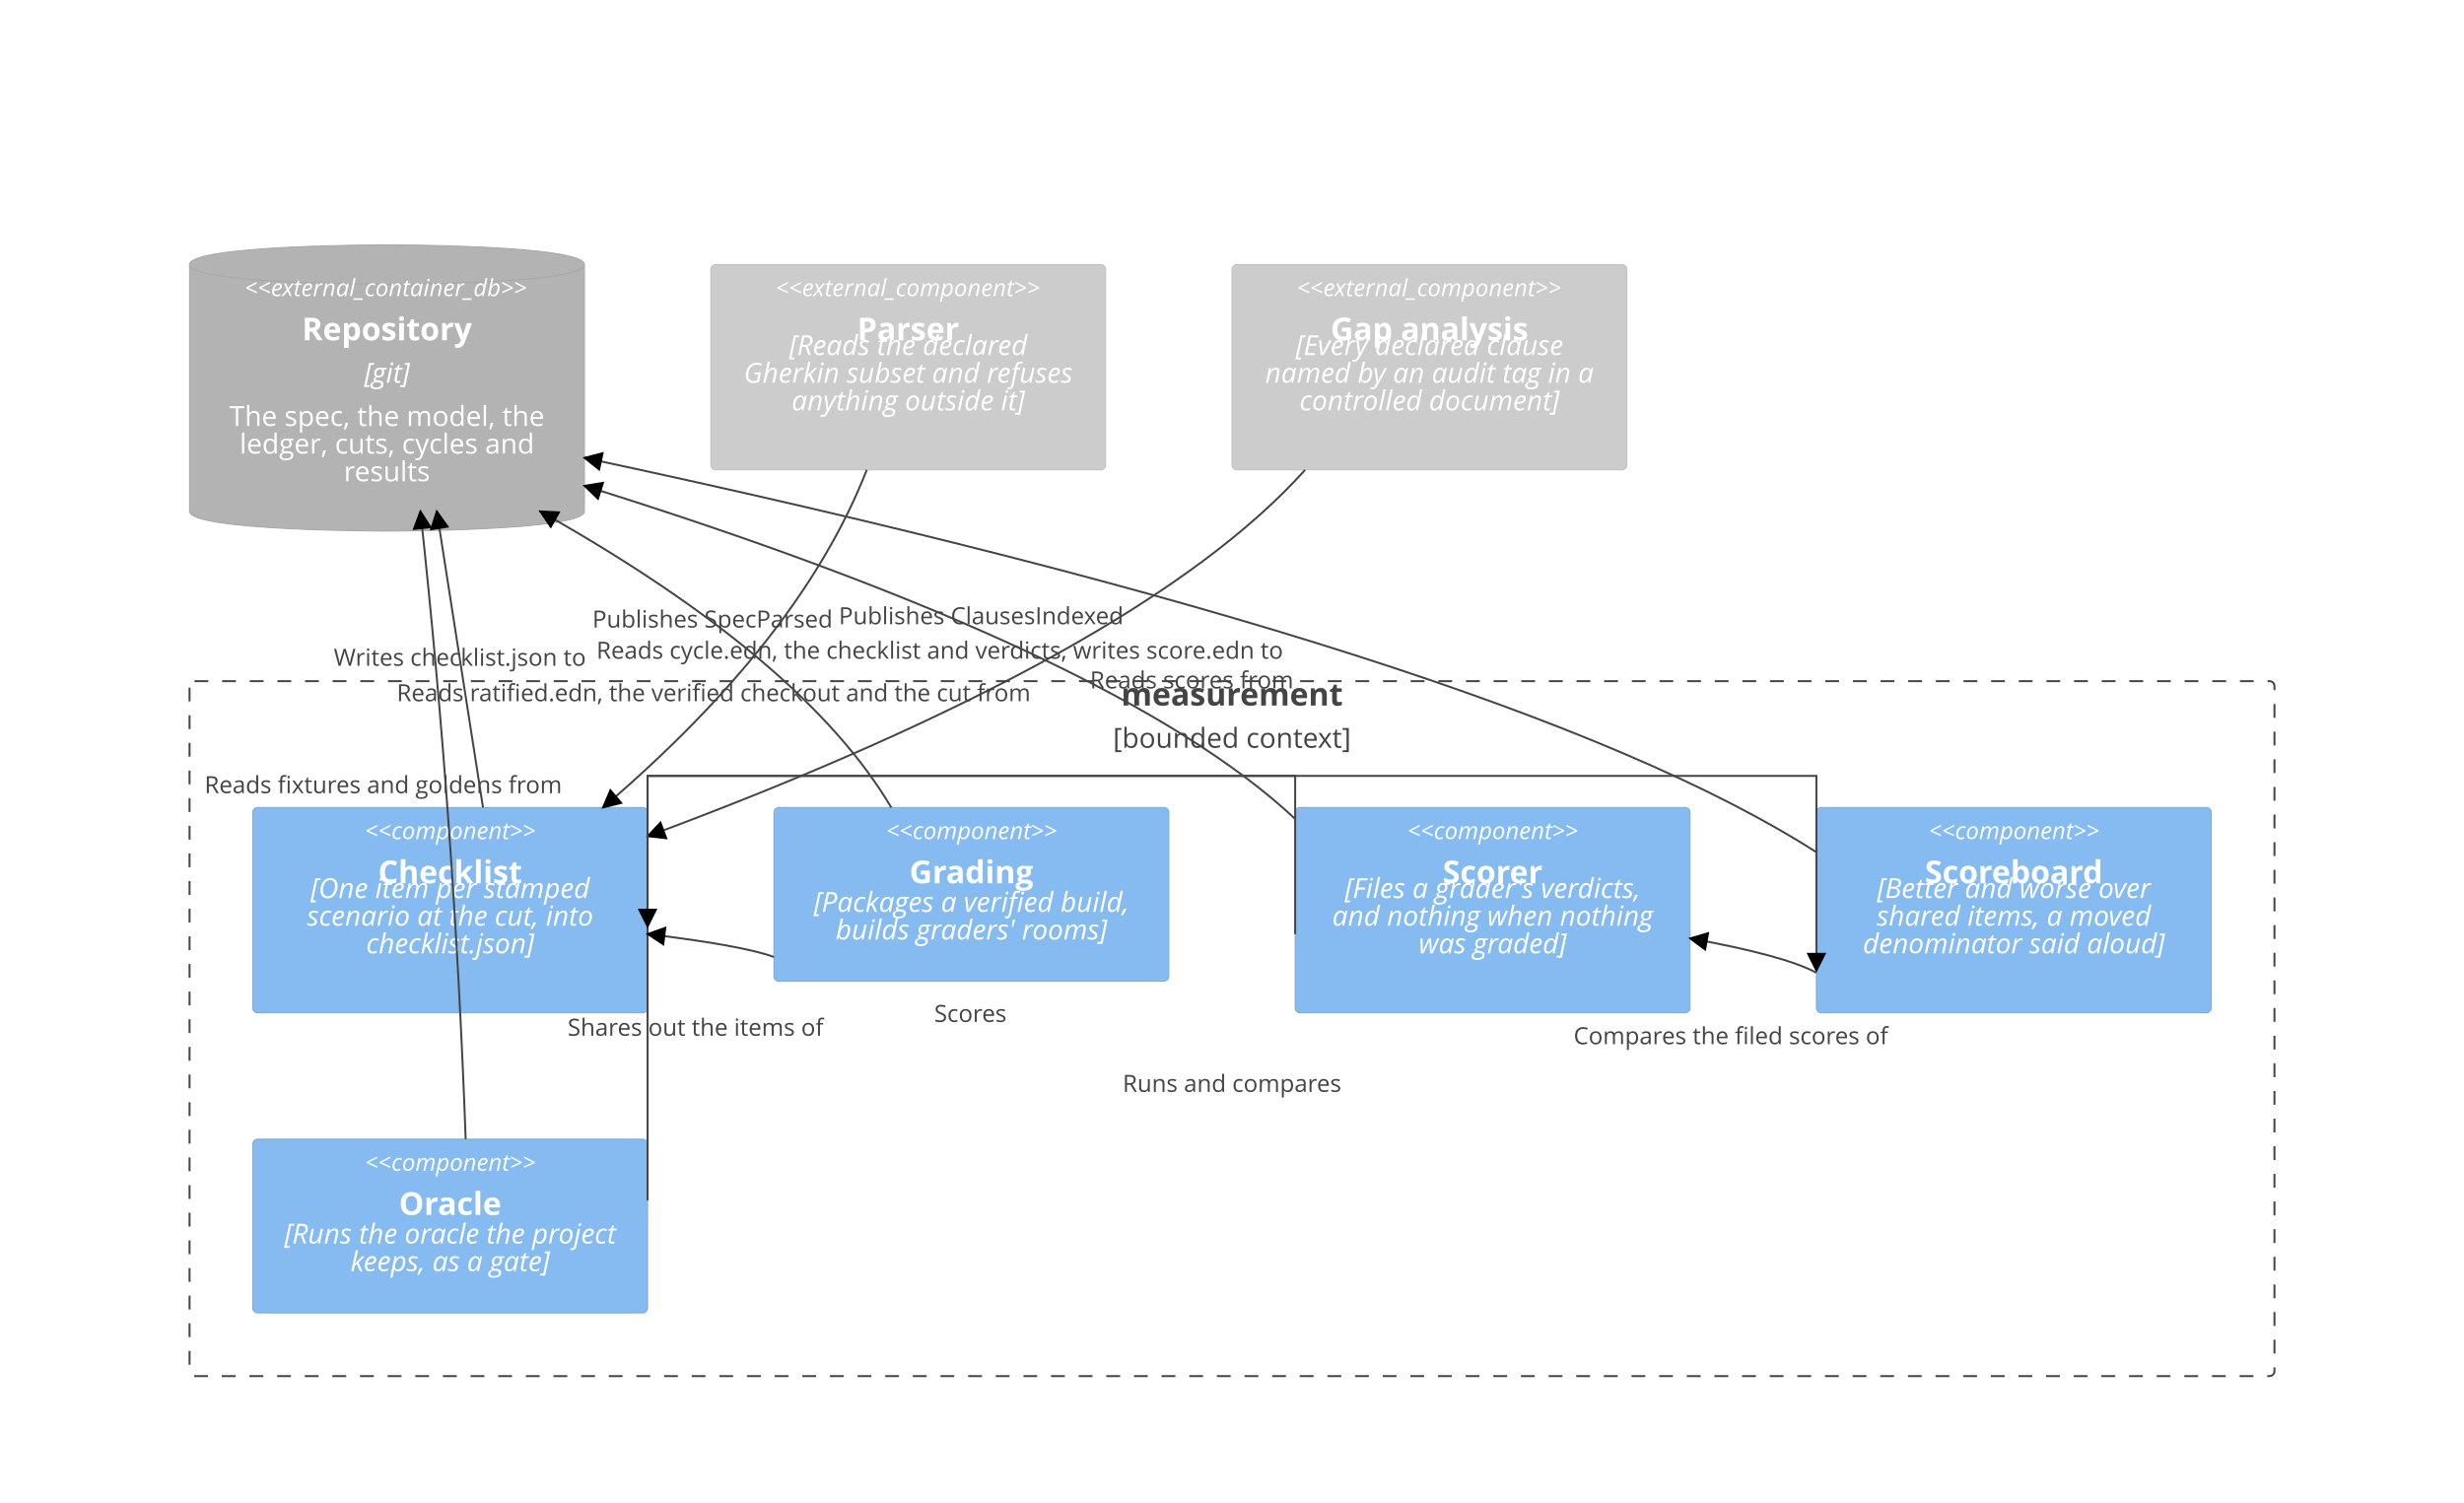
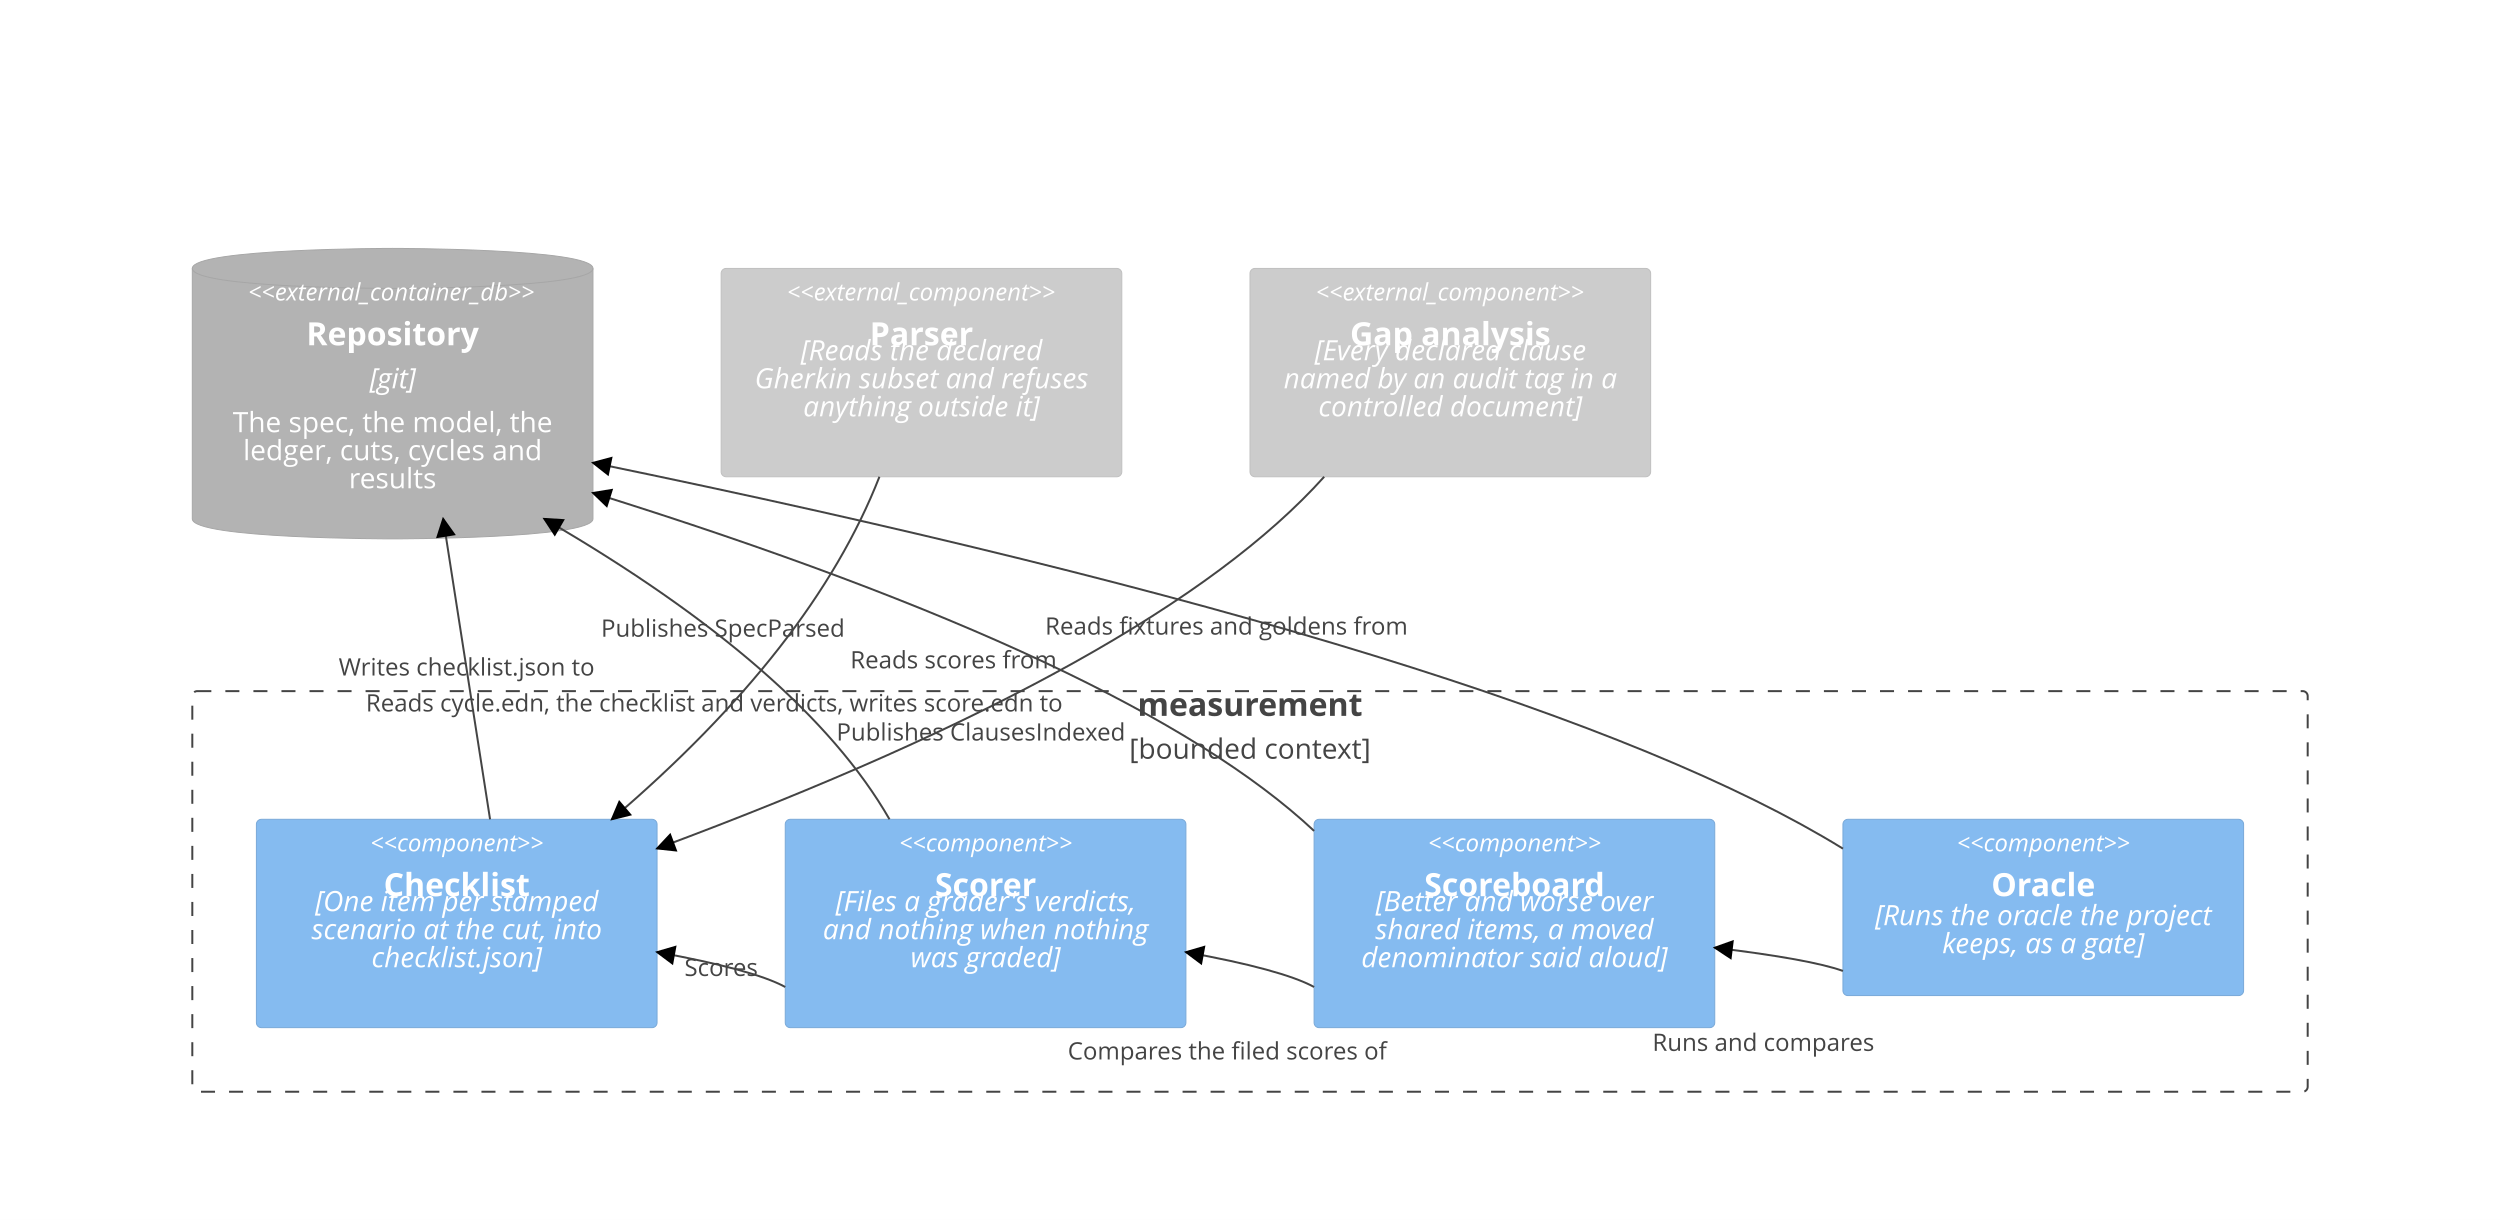
- <svg xmlns="http://www.w3.org/2000/svg" width="100%" viewBox="0 -8 1248 761" style="max-width: 1248.000px;">
-   <rect x="0" y="-8" width="1248" height="761" fill="#FFFFFF" />
+ <svg xmlns="http://www.w3.org/2000/svg" width="100%" viewBox="0 -8 1248 609" style="max-width: 1248.000px;">
+   <rect x="0" y="-8" width="1248" height="609" fill="#FFFFFF" />
  <defs>
    <symbol id="computer" width="24" height="24">
      <path transform="scale(.5)" d="M2 2v13h20v-13h-20zm18 11h-16v-9h16v9zm-10.228 6l.466-1h3.524l.467 1h-4.457zm14.228 3h-24l2-6h2.104l-1.33 4h18.45l-1.297-4h2.073l2 6zm-5-10h-14v-7h14v7z" />
    </symbol>
  </defs>
  <defs>
    <symbol id="database" fill-rule="evenodd" clip-rule="evenodd">
      <path transform="scale(.5)" d="M12.258.001l.256.004.255.005.253.008.251.01.249.012.247.015.246.016.242.019.241.02.239.023.236.024.233.027.231.028.229.031.225.032.223.034.22.036.217.038.214.04.211.041.208.043.205.045.201.046.198.048.194.05.191.051.187.053.183.054.18.056.175.057.172.059.168.06.163.061.16.063.155.064.15.066.074.033.073.033.071.034.07.034.069.035.068.035.067.035.066.035.064.036.064.036.062.036.06.036.06.037.058.037.058.037.055.038.055.038.053.038.052.038.051.039.05.039.048.039.047.039.045.04.044.04.043.04.041.04.04.041.039.041.037.041.036.041.034.041.033.042.032.042.03.042.029.042.027.042.026.043.024.043.023.043.021.043.02.043.018.044.017.043.015.044.013.044.012.044.011.045.009.044.007.045.006.045.004.045.002.045.001.045v17l-.001.045-.002.045-.004.045-.006.045-.007.045-.009.044-.011.045-.012.044-.013.044-.015.044-.017.043-.018.044-.02.043-.021.043-.023.043-.024.043-.026.043-.027.042-.029.042-.03.042-.032.042-.033.042-.034.041-.036.041-.037.041-.039.041-.04.041-.041.04-.043.04-.044.04-.045.04-.047.039-.048.039-.05.039-.051.039-.052.038-.053.038-.055.038-.055.038-.058.037-.058.037-.06.037-.06.036-.062.036-.064.036-.064.036-.066.035-.067.035-.068.035-.069.035-.07.034-.071.034-.073.033-.074.033-.15.066-.155.064-.16.063-.163.061-.168.06-.172.059-.175.057-.18.056-.183.054-.187.053-.191.051-.194.05-.198.048-.201.046-.205.045-.208.043-.211.041-.214.04-.217.038-.22.036-.223.034-.225.032-.229.031-.231.028-.233.027-.236.024-.239.023-.241.02-.242.019-.246.016-.247.015-.249.012-.251.01-.253.008-.255.005-.256.004-.258.001-.258-.001-.256-.004-.255-.005-.253-.008-.251-.01-.249-.012-.247-.015-.245-.016-.243-.019-.241-.02-.238-.023-.236-.024-.234-.027-.231-.028-.228-.031-.226-.032-.223-.034-.22-.036-.217-.038-.214-.04-.211-.041-.208-.043-.204-.045-.201-.046-.198-.048-.195-.05-.19-.051-.187-.053-.184-.054-.179-.056-.176-.057-.172-.059-.167-.06-.164-.061-.159-.063-.155-.064-.151-.066-.074-.033-.072-.033-.072-.034-.07-.034-.069-.035-.068-.035-.067-.035-.066-.035-.064-.036-.063-.036-.062-.036-.061-.036-.06-.037-.058-.037-.057-.037-.056-.038-.055-.038-.053-.038-.052-.038-.051-.039-.049-.039-.049-.039-.046-.039-.046-.04-.044-.04-.043-.04-.041-.04-.04-.041-.039-.041-.037-.041-.036-.041-.034-.041-.033-.042-.032-.042-.03-.042-.029-.042-.027-.042-.026-.043-.024-.043-.023-.043-.021-.043-.02-.043-.018-.044-.017-.043-.015-.044-.013-.044-.012-.044-.011-.045-.009-.044-.007-.045-.006-.045-.004-.045-.002-.045-.001-.045v-17l.001-.045.002-.045.004-.045.006-.045.007-.045.009-.044.011-.045.012-.044.013-.044.015-.044.017-.043.018-.044.02-.043.021-.043.023-.043.024-.043.026-.043.027-.042.029-.042.03-.042.032-.042.033-.042.034-.041.036-.041.037-.041.039-.041.04-.041.041-.04.043-.04.044-.04.046-.04.046-.039.049-.039.049-.039.051-.039.052-.038.053-.038.055-.038.056-.038.057-.037.058-.037.06-.037.061-.036.062-.036.063-.036.064-.036.066-.035.067-.035.068-.035.069-.035.07-.034.072-.034.072-.033.074-.033.151-.066.155-.064.159-.063.164-.061.167-.06.172-.059.176-.057.179-.056.184-.054.187-.053.19-.051.195-.05.198-.048.201-.046.204-.045.208-.043.211-.041.214-.04.217-.038.22-.036.223-.034.226-.032.228-.031.231-.028.234-.027.236-.024.238-.023.241-.02.243-.019.245-.016.247-.015.249-.012.251-.01.253-.008.255-.005.256-.004.258-.001.258.001z" />
    </symbol>
  </defs>
  <defs>
    <symbol id="clock" width="24" height="24">
      <path transform="scale(.5)" d="M12 2c5.514 0 10 4.486 10 10s-4.486 10-10 10-10-4.486-10-10 4.486-10 10-10zm0-2c-6.627 0-12 5.373-12 12s5.373 12 12 12 12-5.373 12-12-5.373-12-12-12zm5.848 12.459c.202.038.202.333.001.372-1.907.361-6.045 1.111-6.547 1.111-.719 0-1.301-.582-1.301-1.301 0-.512.77-5.447 1.125-7.445.034-.192.312-.181.343.014l.985 6.238 5.394 1.011z" />
    </symbol>
  </defs>
  <g class="person-man">
    <path fill="#B3B3B3" stroke-width="0.5" stroke="#A6A6A6" d="M96,126c0,-10 100,-10 100,-10c0,0 100,0 100,10l0,125c0,10 -100,10 -100,10c0,0 -100,0 -100,-10l0,-125" />
    <path fill="none" stroke-width="0.5" stroke="#A6A6A6" d="M96,126c0,10 100,10 100,10c0,0 100,0 100,-10" />
    <text fill="#FFFFFF" font-family="Open Sans,sans-serif" font-size="12" font-style="italic" lengthAdjust="spacing" textLength="143" x="124" y="142">&lt;&lt;external_container_db&gt;&gt;</text>
    <text x="196.00" y="160.00" dominant-baseline="middle" fill="#FFFFFF" style="text-anchor: middle; font-size: 16px; font-weight: bold; font-family: Open Sans,sans-serif">
      <tspan dy="0.00" alignment-baseline="mathematical">Repository</tspan>
    </text>
    <text x="196.00" y="182.00" dominant-baseline="middle" fill="#FFFFFF" style="text-anchor: middle; font-size: 14px; font-weight: normal; font-family: Open Sans,sans-serif" font-style="italic">
      <tspan dy="0.00" alignment-baseline="mathematical">[git]</tspan>
    </text>
    <text x="196.00" y="218.00" dominant-baseline="middle" fill="#FFFFFF" style="text-anchor: middle; font-size: 14px; font-weight: normal; font-family: Open Sans,sans-serif">
      <tspan dy="-14.00" alignment-baseline="mathematical">The spec, the model, the</tspan>
    </text>
    <text x="196.00" y="218.00" dominant-baseline="middle" fill="#FFFFFF" style="text-anchor: middle; font-size: 14px; font-weight: normal; font-family: Open Sans,sans-serif">
      <tspan dy="0.00" alignment-baseline="mathematical">ledger, cuts, cycles and</tspan>
    </text>
    <text x="196.00" y="218.00" dominant-baseline="middle" fill="#FFFFFF" style="text-anchor: middle; font-size: 14px; font-weight: normal; font-family: Open Sans,sans-serif">
      <tspan dy="14.00" alignment-baseline="mathematical">results</tspan>
    </text>
  </g>
  <g class="person-man">
    <rect x="360" y="126" fill="#CCCCCC" stroke="#BFBFBF" width="200" height="104" rx="2.5" ry="2.5" stroke-width="0.5" />
    <text fill="#FFFFFF" font-family="Open Sans,sans-serif" font-size="12" font-style="italic" lengthAdjust="spacing" textLength="133" x="393" y="142">&lt;&lt;external_component&gt;&gt;</text>
    <text x="460.00" y="160.00" dominant-baseline="middle" fill="#FFFFFF" style="text-anchor: middle; font-size: 16px; font-weight: bold; font-family: Open Sans,sans-serif">
      <tspan dy="0.00" alignment-baseline="mathematical">Parser</tspan>
    </text>
    <text x="460.00" y="182.00" dominant-baseline="middle" fill="#FFFFFF" style="text-anchor: middle; font-size: 14px; font-weight: normal; font-family: Open Sans,sans-serif" font-style="italic">
      <tspan dy="-14.00" alignment-baseline="mathematical">[Reads the declared</tspan>
    </text>
    <text x="460.00" y="182.00" dominant-baseline="middle" fill="#FFFFFF" style="text-anchor: middle; font-size: 14px; font-weight: normal; font-family: Open Sans,sans-serif" font-style="italic">
      <tspan dy="0.00" alignment-baseline="mathematical">Gherkin subset and refuses</tspan>
    </text>
    <text x="460.00" y="182.00" dominant-baseline="middle" fill="#FFFFFF" style="text-anchor: middle; font-size: 14px; font-weight: normal; font-family: Open Sans,sans-serif" font-style="italic">
      <tspan dy="14.00" alignment-baseline="mathematical">anything outside it]</tspan>
    </text>
  </g>
  <g class="person-man">
    <rect x="624" y="126" fill="#CCCCCC" stroke="#BFBFBF" width="200" height="104" rx="2.5" ry="2.5" stroke-width="0.5" />
    <text fill="#FFFFFF" font-family="Open Sans,sans-serif" font-size="12" font-style="italic" lengthAdjust="spacing" textLength="133" x="657" y="142">&lt;&lt;external_component&gt;&gt;</text>
    <text x="724.00" y="160.00" dominant-baseline="middle" fill="#FFFFFF" style="text-anchor: middle; font-size: 16px; font-weight: bold; font-family: Open Sans,sans-serif">
      <tspan dy="0.00" alignment-baseline="mathematical">Gap analysis</tspan>
    </text>
    <text x="724.00" y="182.00" dominant-baseline="middle" fill="#FFFFFF" style="text-anchor: middle; font-size: 14px; font-weight: normal; font-family: Open Sans,sans-serif" font-style="italic">
      <tspan dy="-14.00" alignment-baseline="mathematical">[Every declared clause</tspan>
    </text>
    <text x="724.00" y="182.00" dominant-baseline="middle" fill="#FFFFFF" style="text-anchor: middle; font-size: 14px; font-weight: normal; font-family: Open Sans,sans-serif" font-style="italic">
      <tspan dy="0.00" alignment-baseline="mathematical">named by an audit tag in a</tspan>
    </text>
    <text x="724.00" y="182.00" dominant-baseline="middle" fill="#FFFFFF" style="text-anchor: middle; font-size: 14px; font-weight: normal; font-family: Open Sans,sans-serif" font-style="italic">
      <tspan dy="14.00" alignment-baseline="mathematical">controlled document]</tspan>
    </text>
  </g>
  <g class="person-man">
    <rect x="128" y="401" fill="#85BBF0" stroke="#78A8D8" width="200" height="104" rx="2.5" ry="2.5" stroke-width="0.5" />
    <text fill="#FFFFFF" font-family="Open Sans,sans-serif" font-size="12" font-style="italic" lengthAdjust="spacing" textLength="86" x="185" y="417">&lt;&lt;component&gt;&gt;</text>
    <text x="228.00" y="435.00" dominant-baseline="middle" fill="#FFFFFF" style="text-anchor: middle; font-size: 16px; font-weight: bold; font-family: Open Sans,sans-serif">
      <tspan dy="0.00" alignment-baseline="mathematical">Checklist</tspan>
    </text>
    <text x="228.00" y="457.00" dominant-baseline="middle" fill="#FFFFFF" style="text-anchor: middle; font-size: 14px; font-weight: normal; font-family: Open Sans,sans-serif" font-style="italic">
      <tspan dy="-14.00" alignment-baseline="mathematical">[One item per stamped</tspan>
    </text>
    <text x="228.00" y="457.00" dominant-baseline="middle" fill="#FFFFFF" style="text-anchor: middle; font-size: 14px; font-weight: normal; font-family: Open Sans,sans-serif" font-style="italic">
      <tspan dy="0.00" alignment-baseline="mathematical">scenario at the cut, into</tspan>
    </text>
    <text x="228.00" y="457.00" dominant-baseline="middle" fill="#FFFFFF" style="text-anchor: middle; font-size: 14px; font-weight: normal; font-family: Open Sans,sans-serif" font-style="italic">
      <tspan dy="14.00" alignment-baseline="mathematical">checklist.json]</tspan>
    </text>
  </g>
  <g class="person-man">
-     <rect x="392" y="401" fill="#85BBF0" stroke="#78A8D8" width="200" height="88" rx="2.5" ry="2.5" stroke-width="0.5" />
+     <rect x="392" y="401" fill="#85BBF0" stroke="#78A8D8" width="200" height="104" rx="2.5" ry="2.5" stroke-width="0.5" />
    <text fill="#FFFFFF" font-family="Open Sans,sans-serif" font-size="12" font-style="italic" lengthAdjust="spacing" textLength="86" x="449" y="417">&lt;&lt;component&gt;&gt;</text>
    <text x="492.00" y="435.00" dominant-baseline="middle" fill="#FFFFFF" style="text-anchor: middle; font-size: 16px; font-weight: bold; font-family: Open Sans,sans-serif">
-       <tspan dy="0.00" alignment-baseline="mathematical">Grading</tspan>
+       <tspan dy="0.00" alignment-baseline="mathematical">Scorer</tspan>
    </text>
    <text x="492.00" y="457.00" dominant-baseline="middle" fill="#FFFFFF" style="text-anchor: middle; font-size: 14px; font-weight: normal; font-family: Open Sans,sans-serif" font-style="italic">
-       <tspan dy="-7.00" alignment-baseline="mathematical">[Packages a verified build,</tspan>
+       <tspan dy="-14.00" alignment-baseline="mathematical">[Files a grader's verdicts,</tspan>
    </text>
    <text x="492.00" y="457.00" dominant-baseline="middle" fill="#FFFFFF" style="text-anchor: middle; font-size: 14px; font-weight: normal; font-family: Open Sans,sans-serif" font-style="italic">
-       <tspan dy="7.00" alignment-baseline="mathematical">builds graders' rooms]</tspan>
+       <tspan dy="0.00" alignment-baseline="mathematical">and nothing when nothing</tspan>
+     </text>
+     <text x="492.00" y="457.00" dominant-baseline="middle" fill="#FFFFFF" style="text-anchor: middle; font-size: 14px; font-weight: normal; font-family: Open Sans,sans-serif" font-style="italic">
+       <tspan dy="14.00" alignment-baseline="mathematical">was graded]</tspan>
    </text>
  </g>
  <g class="person-man">
    <rect x="656" y="401" fill="#85BBF0" stroke="#78A8D8" width="200" height="104" rx="2.5" ry="2.5" stroke-width="0.5" />
    <text fill="#FFFFFF" font-family="Open Sans,sans-serif" font-size="12" font-style="italic" lengthAdjust="spacing" textLength="86" x="713" y="417">&lt;&lt;component&gt;&gt;</text>
    <text x="756.00" y="435.00" dominant-baseline="middle" fill="#FFFFFF" style="text-anchor: middle; font-size: 16px; font-weight: bold; font-family: Open Sans,sans-serif">
-       <tspan dy="0.00" alignment-baseline="mathematical">Scorer</tspan>
+       <tspan dy="0.00" alignment-baseline="mathematical">Scoreboard</tspan>
    </text>
    <text x="756.00" y="457.00" dominant-baseline="middle" fill="#FFFFFF" style="text-anchor: middle; font-size: 14px; font-weight: normal; font-family: Open Sans,sans-serif" font-style="italic">
-       <tspan dy="-14.00" alignment-baseline="mathematical">[Files a grader's verdicts,</tspan>
+       <tspan dy="-14.00" alignment-baseline="mathematical">[Better and worse over</tspan>
    </text>
    <text x="756.00" y="457.00" dominant-baseline="middle" fill="#FFFFFF" style="text-anchor: middle; font-size: 14px; font-weight: normal; font-family: Open Sans,sans-serif" font-style="italic">
-       <tspan dy="0.00" alignment-baseline="mathematical">and nothing when nothing</tspan>
+       <tspan dy="0.00" alignment-baseline="mathematical">shared items, a moved</tspan>
    </text>
    <text x="756.00" y="457.00" dominant-baseline="middle" fill="#FFFFFF" style="text-anchor: middle; font-size: 14px; font-weight: normal; font-family: Open Sans,sans-serif" font-style="italic">
-       <tspan dy="14.00" alignment-baseline="mathematical">was graded]</tspan>
-     </text>
-   </g>
-   <g class="person-man">
-     <rect x="920" y="401" fill="#85BBF0" stroke="#78A8D8" width="200" height="104" rx="2.5" ry="2.5" stroke-width="0.5" />
-     <text fill="#FFFFFF" font-family="Open Sans,sans-serif" font-size="12" font-style="italic" lengthAdjust="spacing" textLength="86" x="977" y="417">&lt;&lt;component&gt;&gt;</text>
-     <text x="1020.00" y="435.00" dominant-baseline="middle" fill="#FFFFFF" style="text-anchor: middle; font-size: 16px; font-weight: bold; font-family: Open Sans,sans-serif">
-       <tspan dy="0.00" alignment-baseline="mathematical">Scoreboard</tspan>
-     </text>
-     <text x="1020.00" y="457.00" dominant-baseline="middle" fill="#FFFFFF" style="text-anchor: middle; font-size: 14px; font-weight: normal; font-family: Open Sans,sans-serif" font-style="italic">
-       <tspan dy="-14.00" alignment-baseline="mathematical">[Better and worse over</tspan>
-     </text>
-     <text x="1020.00" y="457.00" dominant-baseline="middle" fill="#FFFFFF" style="text-anchor: middle; font-size: 14px; font-weight: normal; font-family: Open Sans,sans-serif" font-style="italic">
-       <tspan dy="0.00" alignment-baseline="mathematical">shared items, a moved</tspan>
-     </text>
-     <text x="1020.00" y="457.00" dominant-baseline="middle" fill="#FFFFFF" style="text-anchor: middle; font-size: 14px; font-weight: normal; font-family: Open Sans,sans-serif" font-style="italic">
      <tspan dy="14.00" alignment-baseline="mathematical">denominator said aloud]</tspan>
    </text>
  </g>
  <g class="person-man">
-     <rect x="128" y="569" fill="#85BBF0" stroke="#78A8D8" width="200" height="88" rx="2.5" ry="2.5" stroke-width="0.5" />
-     <text fill="#FFFFFF" font-family="Open Sans,sans-serif" font-size="12" font-style="italic" lengthAdjust="spacing" textLength="86" x="185" y="585">&lt;&lt;component&gt;&gt;</text>
-     <text x="228.00" y="603.00" dominant-baseline="middle" fill="#FFFFFF" style="text-anchor: middle; font-size: 16px; font-weight: bold; font-family: Open Sans,sans-serif">
+     <rect x="920" y="401" fill="#85BBF0" stroke="#78A8D8" width="200" height="88" rx="2.5" ry="2.5" stroke-width="0.5" />
+     <text fill="#FFFFFF" font-family="Open Sans,sans-serif" font-size="12" font-style="italic" lengthAdjust="spacing" textLength="86" x="977" y="417">&lt;&lt;component&gt;&gt;</text>
+     <text x="1020.00" y="435.00" dominant-baseline="middle" fill="#FFFFFF" style="text-anchor: middle; font-size: 16px; font-weight: bold; font-family: Open Sans,sans-serif">
      <tspan dy="0.00" alignment-baseline="mathematical">Oracle</tspan>
    </text>
-     <text x="228.00" y="625.00" dominant-baseline="middle" fill="#FFFFFF" style="text-anchor: middle; font-size: 14px; font-weight: normal; font-family: Open Sans,sans-serif" font-style="italic">
+     <text x="1020.00" y="457.00" dominant-baseline="middle" fill="#FFFFFF" style="text-anchor: middle; font-size: 14px; font-weight: normal; font-family: Open Sans,sans-serif" font-style="italic">
      <tspan dy="-7.00" alignment-baseline="mathematical">[Runs the oracle the project</tspan>
    </text>
-     <text x="228.00" y="625.00" dominant-baseline="middle" fill="#FFFFFF" style="text-anchor: middle; font-size: 14px; font-weight: normal; font-family: Open Sans,sans-serif" font-style="italic">
+     <text x="1020.00" y="457.00" dominant-baseline="middle" fill="#FFFFFF" style="text-anchor: middle; font-size: 14px; font-weight: normal; font-family: Open Sans,sans-serif" font-style="italic">
      <tspan dy="7.00" alignment-baseline="mathematical">keeps, as a gate]</tspan>
    </text>
  </g>
  <g>
-     <rect x="96" y="337" fill="none" stroke="#444444" width="1056" height="352" rx="2.5" ry="2.5" stroke-width="1" stroke-dasharray="7.0,7.0" />
+     <rect x="96" y="337" fill="none" stroke="#444444" width="1056" height="200" rx="2.5" ry="2.5" stroke-width="1" stroke-dasharray="7.0,7.0" />
    <text x="624.00" y="345.00" dominant-baseline="middle" fill="#444444" style="text-anchor: middle; font-size: 16px; font-weight: bold; font-family: Open Sans,sans-serif">
      <tspan dy="0.00" alignment-baseline="mathematical">measurement</tspan>
    </text>
    <text x="624.00" y="367.00" dominant-baseline="middle" fill="#444444" style="text-anchor: middle; font-size: 14px; font-weight: normal; font-family: Open Sans,sans-serif">
      <tspan dy="0.00" alignment-baseline="mathematical">[bounded context]</tspan>
    </text>
  </g>
  <defs>
    <marker id="arrowhead" refX="9" refY="5" markerUnits="userSpaceOnUse" markerWidth="12" markerHeight="12" orient="auto">
      <path d="M 0 0 L 10 5 L 0 10 z" />
    </marker>
  </defs>
  <defs>
    <marker id="arrowend" refX="1" refY="5" markerUnits="userSpaceOnUse" markerWidth="12" markerHeight="12" orient="auto">
      <path d="M 10 0 L 0 5 L 10 10 z" />
    </marker>
  </defs>
  <defs>
    <marker id="crosshead" markerWidth="15" markerHeight="8" orient="auto" refX="16" refY="4">
      <path fill="black" stroke="#000000" stroke-width="1px" d="M 9,2 V 6 L16,4 Z" style="stroke-dasharray: 0, 0;" />
      <path fill="none" stroke="#000000" stroke-width="1px" d="M 0,1 L 6,7 M 6,1 L 0,7" style="stroke-dasharray: 0, 0;" />
    </marker>
  </defs>
  <defs>
    <marker id="filled-head" refX="18" refY="7" markerWidth="20" markerHeight="28" orient="auto">
      <path d="M 18,7 L9,13 L14,7 L9,1 Z" />
    </marker>
  </defs>
  <g>
    <line x1="244.64" y1="401.00" x2="221.23" y2="251.00" stroke-width="1" stroke="#444444" style="fill: none;" marker-end="url(#arrowhead)" />
    <text x="232.93" y="326.00" dominant-baseline="middle" fill="#444444" style="text-anchor: middle; font-size: 12px; font-weight: normal; font-family: Open Sans,sans-serif">
      <tspan dy="0.00" alignment-baseline="mathematical">Writes checklist.json to</tspan>
    </text>
+     <path fill="none" stroke-width="1" stroke="#444444" d="M444.04,401.00 Q400.95,326.00 271.69,251.00" marker-end="url(#arrowhead)" />
+     <text x="356.56" y="343.95" dominant-baseline="middle" fill="#444444" style="text-anchor: middle; font-size: 12px; font-weight: normal; font-family: Open Sans,sans-serif">
+       <tspan dy="0.00" alignment-baseline="mathematical">Reads cycle.edn, the checklist and verdicts, writes score.edn to</tspan>
+     </text>
    <path fill="none" stroke-width="1" stroke="#444444" d="M656.00,406.80 Q566.00,322.42 296.00,238.05" marker-end="url(#arrowhead)" />
    <text x="476.00" y="322.42" dominant-baseline="middle" fill="#444444" style="text-anchor: middle; font-size: 12px; font-weight: normal; font-family: Open Sans,sans-serif">
-       <tspan dy="0.00" alignment-baseline="mathematical">Reads cycle.edn, the checklist and verdicts, writes score.edn to</tspan>
-     </text>
-     <path fill="none" stroke-width="1" stroke="#444444" d="M451.42,401.00 Q406.96,326.00 273.59,251.00" marker-end="url(#arrowhead)" />
-     <text x="361.47" y="343.97" dominant-baseline="middle" fill="#444444" style="text-anchor: middle; font-size: 12px; font-weight: normal; font-family: Open Sans,sans-serif">
-       <tspan dy="0.00" alignment-baseline="mathematical">Reads ratified.edn, the verified checkout and the cut from</tspan>
-     </text>
-     <path fill="none" stroke-width="1" stroke="#444444" d="M920.00,423.65 Q764.00,323.77 296.00,223.89" marker-end="url(#arrowhead)" />
-     <text x="603.61" y="337.48" dominant-baseline="middle" fill="#444444" style="text-anchor: middle; font-size: 12px; font-weight: normal; font-family: Open Sans,sans-serif">
      <tspan dy="0.00" alignment-baseline="mathematical">Reads scores from</tspan>
    </text>
-     <path fill="none" stroke-width="1" stroke="#444444" d="M235.86,569.00 Q230.13,410.00 212.94,251.00" marker-end="url(#arrowhead)" />
-     <text x="194.12" y="390.53" dominant-baseline="middle" fill="#444444" style="text-anchor: middle; font-size: 12px; font-weight: normal; font-family: Open Sans,sans-serif">
+     <path fill="none" stroke-width="1" stroke="#444444" d="M920.00,415.65 Q764.00,319.34 296.00,223.02" marker-end="url(#arrowhead)" />
+     <text x="612.25" y="305.58" dominant-baseline="middle" fill="#444444" style="text-anchor: middle; font-size: 12px; font-weight: normal; font-family: Open Sans,sans-serif">
      <tspan dy="0.00" alignment-baseline="mathematical">Reads fixtures and goldens from</tspan>
    </text>
-     <path fill="none" stroke-width="1" stroke="#444444" d="M328.00,600.00 L328.00,385.00 L920.00,385.00 L920.00,483.64" marker-end="url(#arrowhead)" />
-     <text x="624.00" y="541.82" dominant-baseline="middle" fill="#444444" style="text-anchor: middle; font-size: 12px; font-weight: normal; font-family: Open Sans,sans-serif">
+     <path fill="none" stroke-width="1" stroke="#444444" d="M920.00,476.71 Q904.00,470.90 856.00,465.09" marker-end="url(#arrowhead)" />
+     <text x="880.28" y="513.40" dominant-baseline="middle" fill="#444444" style="text-anchor: middle; font-size: 12px; font-weight: normal; font-family: Open Sans,sans-serif">
      <tspan dy="0.00" alignment-baseline="mathematical">Runs and compares</tspan>
    </text>
    <path fill="none" stroke-width="1" stroke="#444444" d="M439.01,230.00 Q405.61,315.50 305.42,401.00" marker-end="url(#arrowhead)" />
    <text x="360.87" y="306.63" dominant-baseline="middle" fill="#444444" style="text-anchor: middle; font-size: 12px; font-weight: normal; font-family: Open Sans,sans-serif">
      <tspan dy="0.00" alignment-baseline="mathematical">Publishes SpecParsed</tspan>
    </text>
    <path fill="none" stroke-width="1" stroke="#444444" d="M661.03,230.00 Q577.77,322.79 328.00,415.58" marker-end="url(#arrowhead)" />
-     <text x="496.94" y="304.96" dominant-baseline="middle" fill="#444444" style="text-anchor: middle; font-size: 12px; font-weight: normal; font-family: Open Sans,sans-serif">
+     <text x="489.66" y="358.46" dominant-baseline="middle" fill="#444444" style="text-anchor: middle; font-size: 12px; font-weight: normal; font-family: Open Sans,sans-serif">
      <tspan dy="0.00" alignment-baseline="mathematical">Publishes ClausesIndexed</tspan>
    </text>
-     <path fill="none" stroke-width="1" stroke="#444444" d="M656.00,465.15 L656.00,385.00 L328.00,385.00 L328.00,461.28" marker-end="url(#arrowhead)" />
-     <text x="491.49" y="506.41" dominant-baseline="middle" fill="#444444" style="text-anchor: middle; font-size: 12px; font-weight: normal; font-family: Open Sans,sans-serif">
+     <path fill="none" stroke-width="1" stroke="#444444" d="M392.00,484.71 Q376.00,476.00 328.00,467.29" marker-end="url(#arrowhead)" />
+     <text x="360.00" y="476.00" dominant-baseline="middle" fill="#444444" style="text-anchor: middle; font-size: 12px; font-weight: normal; font-family: Open Sans,sans-serif">
      <tspan dy="0.00" alignment-baseline="mathematical">Scores</tspan>
    </text>
-     <path fill="none" stroke-width="1" stroke="#444444" d="M392.00,476.71 Q376.00,470.90 328.00,465.09" marker-end="url(#arrowhead)" />
-     <text x="352.28" y="513.40" dominant-baseline="middle" fill="#444444" style="text-anchor: middle; font-size: 12px; font-weight: normal; font-family: Open Sans,sans-serif">
-       <tspan dy="0.00" alignment-baseline="mathematical">Shares out the items of</tspan>
-     </text>
-     <path fill="none" stroke-width="1" stroke="#444444" d="M920.00,484.71 Q904.00,476.00 856.00,467.29" marker-end="url(#arrowhead)" />
-     <text x="876.65" y="517.68" dominant-baseline="middle" fill="#444444" style="text-anchor: middle; font-size: 12px; font-weight: normal; font-family: Open Sans,sans-serif">
+     <path fill="none" stroke-width="1" stroke="#444444" d="M656.00,484.71 Q640.00,476.00 592.00,467.29" marker-end="url(#arrowhead)" />
+     <text x="612.65" y="517.68" dominant-baseline="middle" fill="#444444" style="text-anchor: middle; font-size: 12px; font-weight: normal; font-family: Open Sans,sans-serif">
      <tspan dy="0.00" alignment-baseline="mathematical">Compares the filed scores of</tspan>
    </text>
  </g>
</svg>
